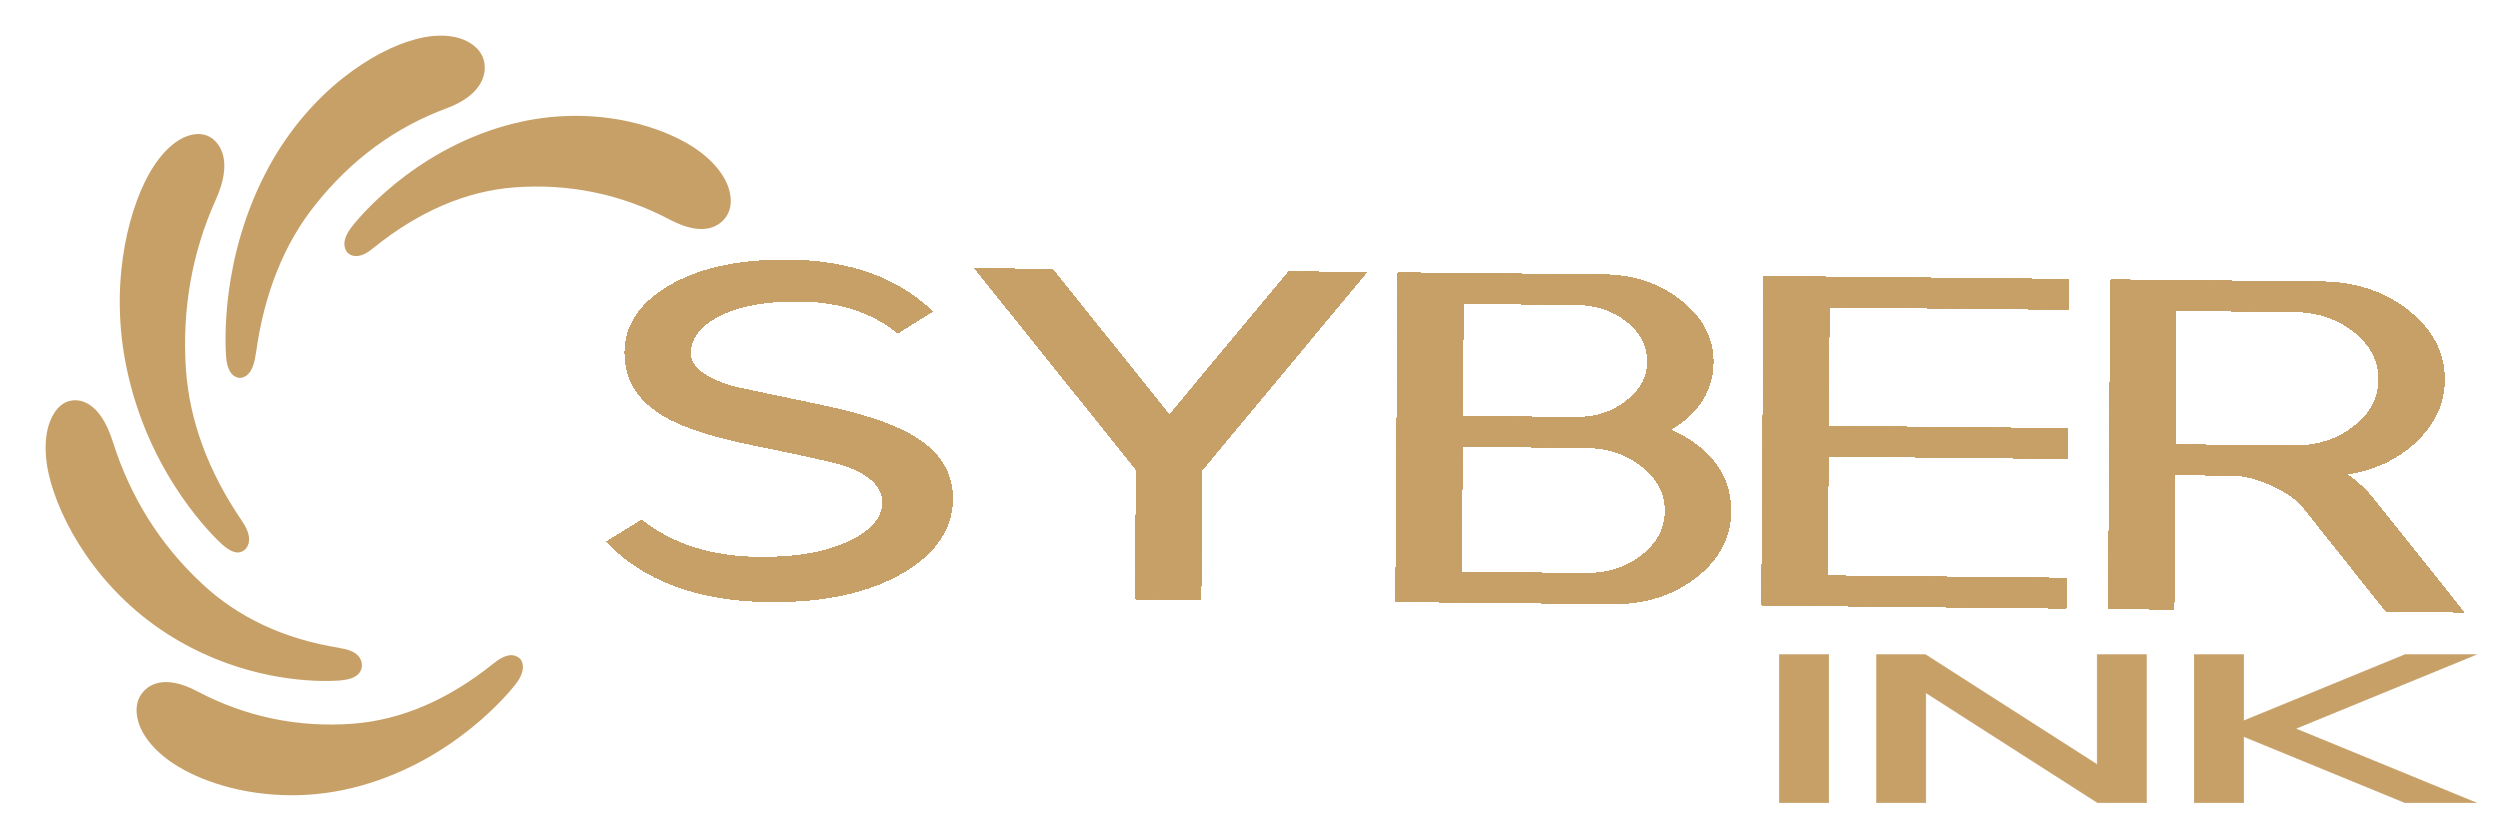
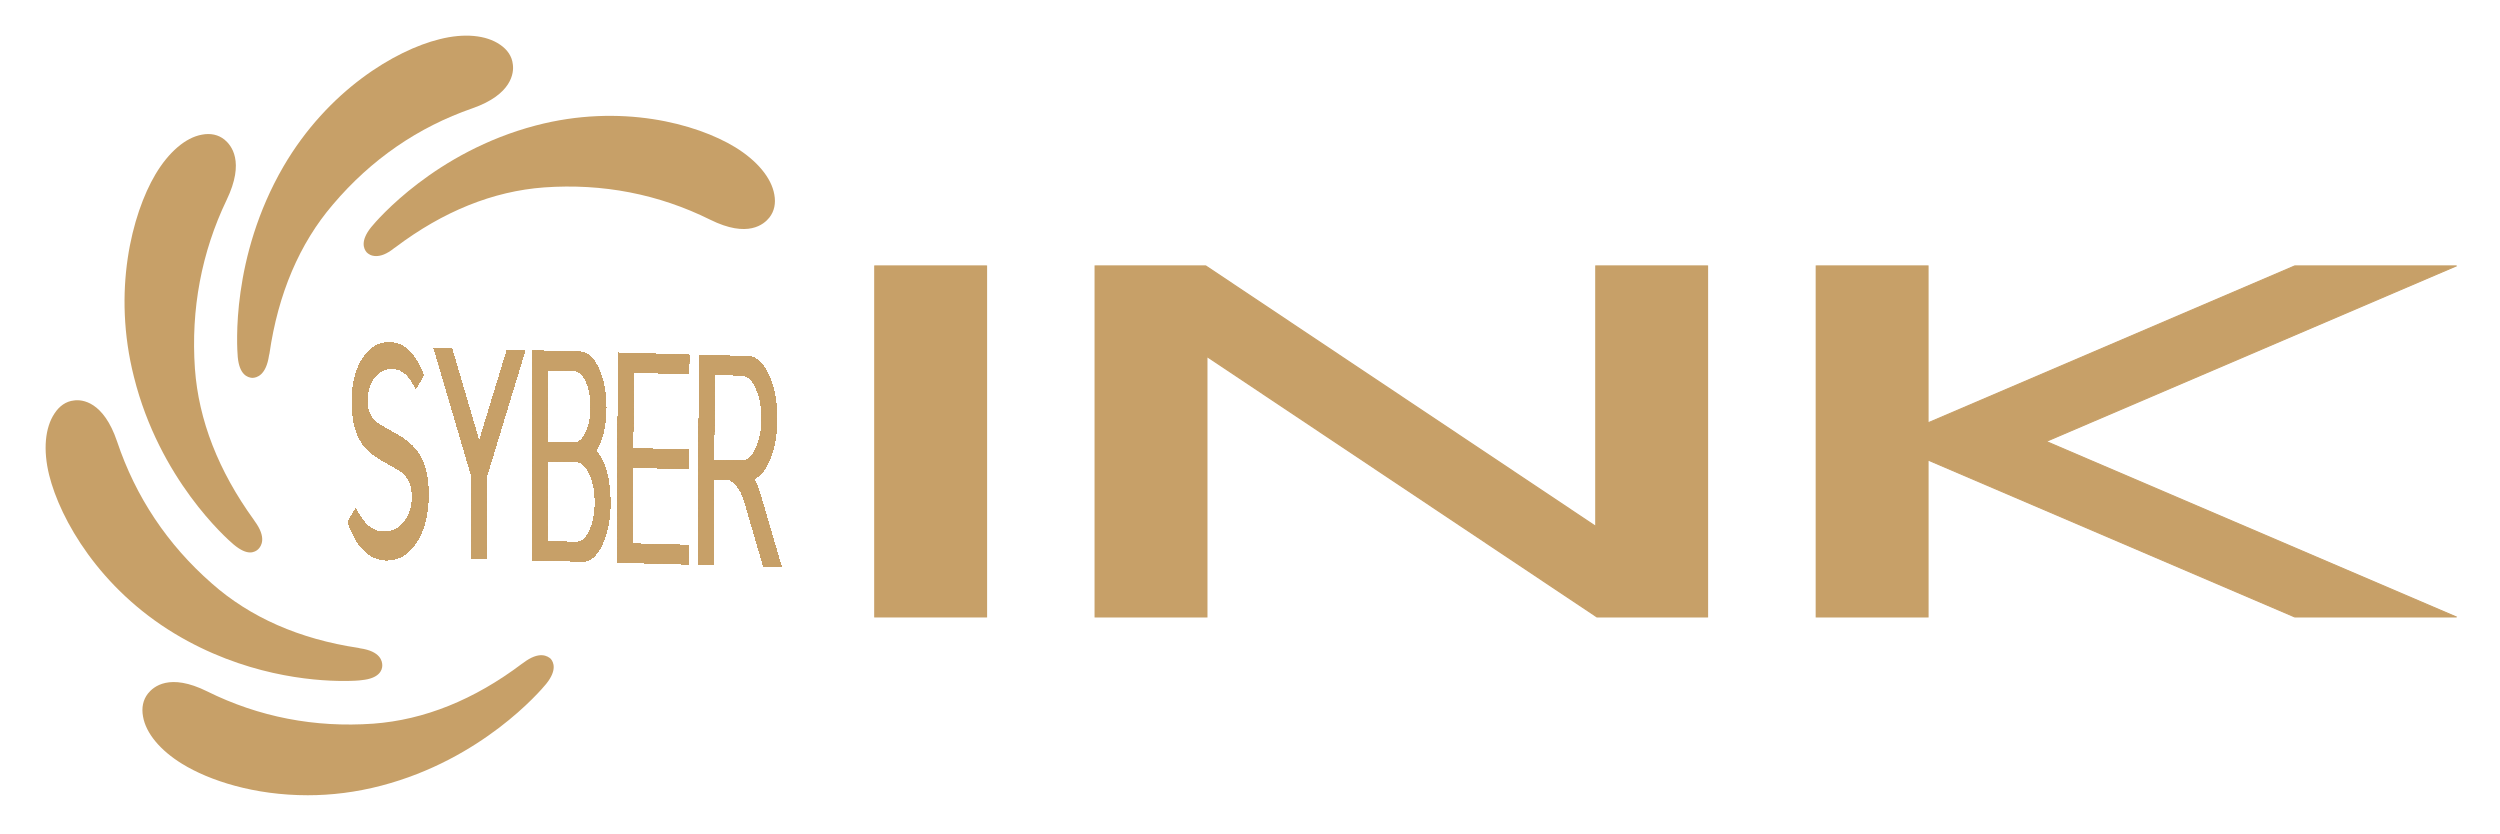
<svg xmlns="http://www.w3.org/2000/svg" id="svg_canvas" data-noselect="" viewBox="0 0 300 100" width="300" height="100" preserveAspectRatio="none" version="1.1">
  <defs id="defs2">
    <filter style="color-interpolation-filters:sRGB;" id="filter2661" x="-0" y="-0.001" width="1.001" height="1.002">
      <feColorMatrix values="1 0 0 0 0 0 1 0 0 0 0 0 1 0 0 0 0 0 5 -1 " result="colormatrix" id="feColorMatrix2657" />
      <feComposite in2="colormatrix" operator="arithmetic" k2="1" result="fbSourceGraphic" id="feComposite2659" />
      <feColorMatrix result="fbSourceGraphicAlpha" in="fbSourceGraphic" values="0 0 0 -1 0 0 0 0 -1 0 0 0 0 -1 0 0 0 0 1 0" id="feColorMatrix2681" />
      <feColorMatrix id="feColorMatrix2683" values="1 0 0 0 0 0 1 0 0 0 0 0 1 0 0 0 0 0 5 -1 " result="colormatrix" in="fbSourceGraphic" />
      <feComposite in2="colormatrix" id="feComposite2685" operator="arithmetic" k2="1" result="fbSourceGraphic" />
      <feColorMatrix result="fbSourceGraphicAlpha" in="fbSourceGraphic" values="0 0 0 -1 0 0 0 0 -1 0 0 0 0 -1 0 0 0 0 1 0" id="feColorMatrix2705" />
      <feColorMatrix id="feColorMatrix2707" values="1 0 0 0 0 0 1 0 0 0 0 0 1 0 0 0 0 0 5 -1 " result="colormatrix" in="fbSourceGraphic" />
      <feComposite in2="colormatrix" id="feComposite2709" operator="arithmetic" k2="1" result="composite" />
    </filter>
  </defs>
-   <g id="g22" transform="matrix(0.8052651,0,0,1.729166,14.95236,-150.0579)">
+   <g id="g22" transform="matrix(0.8571649,0,0,1.729166,15.56297,-150.0579)">
    <g id="g4156" transform="matrix(0.6045951,0,0,0.3046723,-11.85308,89.21146)">
      <svg version="1.1" id="图层_1" x="0px" y="0px" viewBox="0 0 177.3 181.7" xml:space="preserve" width="169.061" height="173.257" class="style-removed" preserveAspectRatio="none" data-parent="shape_1GlShPgHKN">
        <g id="g19">
          <path d="m 45.8,121.7 c 1.7,1.4 3,1.9 4,1.9 0.9,0 1.6,-0.4 2,-0.8 0.7,-0.7 2.1,-2.7 -0.9,-6.7 l -0.2,-0.3 C 42.1,104.1 37.3,92 36.4,79.7 35.4,65.5 38,51.9 44.1,39.4 48.6,30.2 45.2,26.3 43.6,25 c -1.5,-1.2 -3.4,-1.6 -5.5,-1.2 -4,0.7 -8.1,4.2 -11.3,9.5 -5.7,9.5 -10.5,27.9 -5.2,48.4 6.2,24.4 22.4,38.5 24.2,40 z" fill="#c7a068" stroke-width="0" id="path9" />
          <path d="m 72.5,154.3 c 2.3,0 3.8,-0.1 4.4,-0.2 4.3,-0.4 5,-2.4 5,-3.5 0,-1 -0.4,-3.4 -5.4,-4.1 l -0.4,-0.1 C 61.8,144.3 49.8,139.1 40.5,131 29.7,121.7 22,110.3 17.5,97.1 14.2,87.5 9,87 7,87.3 5.1,87.5 3.5,88.6 2.3,90.4 0,93.8 -0.5,99.1 1,105.1 c 2.7,10.7 12.3,27.1 30.5,37.9 16.7,9.9 33.2,11.3 41,11.3 z" fill="#c7a068" stroke-width="0" id="path11" />
          <path d="m 116.1,150 -0.3,0.2 c -11.6,8.6 -23.7,13.4 -36.1,14.3 -14.2,1 -27.8,-1.6 -40.3,-7.7 -9.2,-4.5 -13.1,-1.1 -14.4,0.5 v 0 c -1.2,1.5 -1.6,3.4 -1.2,5.5 0.7,4 4.2,8.1 9.5,11.3 6.6,4 17.5,7.5 30.5,7.5 5.7,0 11.7,-0.7 17.9,-2.3 24.4,-6.3 38.5,-22.5 40,-24.3 2.7,-3.3 1.8,-5.2 1.1,-6 -0.7,-0.6 -2.7,-2 -6.7,1 z" fill="#c7a068" stroke-width="0" id="path13" />
          <path d="m 177.1,38.1 c -0.7,-4 -4.2,-8.1 -9.5,-11.3 -9.5,-5.7 -27.9,-10.5 -48.4,-5.2 -24.4,6.3 -38.5,22.5 -40,24.3 -2.7,3.3 -1.8,5.2 -1.1,6 0.4,0.4 1.1,0.9 2.3,0.9 1.1,0 2.5,-0.4 4.4,-1.9 l 0.3,-0.2 c 11.6,-8.6 23.7,-13.4 36.1,-14.3 14.2,-1 27.8,1.6 40.3,7.7 9.2,4.5 13.1,1.1 14.4,-0.5 v 0 c 1.2,-1.5 1.6,-3.4 1.2,-5.5 z" fill="#c7a068" stroke-width="0" id="path15" />
          <path d="m 50.3,81.9 c 0,0 0.1,0 0,0 1.1,0 3.4,-0.6 4.1,-5.4 l 0.1,-0.4 C 56.6,61.8 61.8,49.8 69.9,40.5 79.2,29.7 90.6,22 103.8,17.5 113.4,14.2 113.9,9 113.6,7 113.4,5.1 112.3,3.5 110.5,2.3 107.1,0 101.8,-0.5 95.8,1 85.1,3.6 68.7,13.2 57.9,31.4 45.1,53.1 46.6,74.5 46.8,76.9 c 0.4,4.3 2.4,4.9 3.5,5 z" fill="#c7a068" stroke-width="0" id="path17" />
        </g>
      </svg>
    </g>
  </g>
-   <g id="g37" transform="matrix(2.850391,0,0,2.329274,135.9873,-24.97252)">
+   <g id="g37" transform="matrix(6.469336,0,0,5.514215,-71.04318,-213.1438)">
    <svg version="1.1" width="115.08" height="151.12" viewBox="0 0 115.08 151.12" data-parent="shape_dAo2NnXjl4" id="svg35">
      <g data-width="30.986025390625" transform="matrix(0.9858113,0,0,0.5213222,26.19851,10.56327)" id="g33">
        <path d="M 3.12,-2.42 V -17.08 H 1.03 v 14.66 z" transform="translate(0,82.06)" fill="#c7a068" stroke="#c7a068" stroke-width="0.035" data-glyph-w="4.1465234375" data-glyph-h="21.90267578125" data-glyph-ascender="17.6124609375" data-glyph-descender="-4.29021484375" id="path27" />
        <path d="M 3.1,-17.08 H 1.03 v 14.66 h 2.09 v -10.89 l 7.35,10.89 h 2.07 v -14.66 h -2.09 v 10.89 z" transform="translate(4.146523,82.06)" fill="#c7a068" stroke="#c7a068" stroke-width="0.035" data-glyph-w="13.56857421875" data-glyph-h="21.90267578125" data-glyph-ascender="17.6124609375" data-glyph-descender="-4.29021484375" id="path29" />
        <path d="m 3.12,-8.98 6.91,6.56 h 3.04 l -7.72,-7.33 7.72,-7.33 h -3.04 l -6.91,6.56 v -6.56 H 1.03 v 14.66 h 2.09 z" transform="translate(17.7151,82.06)" fill="#c7a068" stroke="#c7a068" stroke-width="0.035" data-glyph-w="13.270927734375" data-glyph-h="21.90267578125" data-glyph-ascender="17.6124609375" data-glyph-descender="-4.29021484375" id="path31" />
      </g>
    </svg>
  </g>
-   <g id="g56" transform="matrix(0.811941,0.00758073,-0.00426558,0.6037846,-2.818587,-21.00829)" style="filter:url(#filter2661)">
+   <g id="g56" transform="matrix(0.1896645,0.00483015,-9.964093e-4,0.3847089,24.05985,7.82857)" style="filter:url(#filter2661)">
    <svg version="1.1" width="562.24" height="543.36" viewBox="0 0 562.24 543.36" data-parent="shape_lqIjDNFO7J" id="svg54">
      <g data-width="259.8112890625" transform="matrix(1.068501,7.5635911e-4,3.1648685e-4,1.128739,92.2258,-188.5768)" id="g52">
        <path d="m 49.22,-15.57 q 0,7.82 -6.72,12.99 v 0 Q 35.42,2.8 24.06,2.8 v 0 Q 9.3,2.8 1.48,-7.45 v 0 l 4.79,-3.84 q 6.42,6.35 16.31,6.35 v 0 q 7.75,0 12.54,-3.03 v 0 q 4.5,-2.8 4.5,-6.86 v 0 q 0,-4.28 -5.53,-6.57 v 0 q -1.84,-0.74 -12.32,-3.32 v 0 q -8.49,-2.07 -12.32,-4.87 v 0 Q 3.84,-33.57 3.84,-40.81 v 0 q 0,-7.08 5.9,-11.65 v 0 q 6.27,-4.87 16.6,-4.87 v 0 q 12.62,0 19.93,8.78 v 0 l -4.73,3.83 q -5.38,-5.46 -13.65,-5.46 v 0 q -6.86,0 -11.07,2.73 v 0 q -3.98,2.66 -3.98,6.64 v 0 q 0,3.62 5.68,5.76 v 0 q 0.81,0.3 12.55,3.25 v 0 q 8.41,2.14 12.47,5.09 v 0 q 5.68,4.06 5.68,11.14 z" transform="translate(0,299.68)" fill="#c7a068" stroke="#c7a068" stroke-width="0.126" data-glyph-w="50.6930859375" data-glyph-h="73.7890625" data-glyph-ascender="64.934375" data-glyph-descender="-8.8546875" id="path42" />
        <path d="M 23.98,-21.03 V 1.7 h 9 V -21.03 L 55.56,-56.15 H 44.86 L 28.48,-30.7 12.18,-56.15 H 1.48 Z" transform="translate(50.69309,299.68)" fill="#c7a068" stroke="#c7a068" stroke-width="0.126" data-glyph-w="57.038945312500005" data-glyph-h="73.7890625" data-glyph-ascender="64.934375" data-glyph-descender="-8.8546875" id="path44" />
        <path d="M 2.95,-56.15 V 1.7 h 29.89 q 6.78,0 11.58,-4.8 v 0 q 4.72,-4.8 4.72,-11.58 v 0 q 0,-9.6 -8.41,-14.32 v 0 q 5.83,-4.57 5.83,-11.95 v 0 q 0,-6.35 -4.5,-10.78 v 0 q -4.43,-4.42 -10.7,-4.42 v 0 z m 9,30.4 h 17.12 q 4.58,0 7.82,3.24 v 0 q 3.25,3.25 3.25,7.83 v 0 q 0,4.64 -3.25,7.89 v 0 q -3.24,3.25 -7.82,3.25 v 0 H 11.95 Z M 27.6,-30.99 H 11.95 V -50.91 H 27.6 q 4.13,0 7.01,2.87 v 0 q 2.95,2.95 2.95,7.09 v 0 q 0,4.13 -2.95,7.01 v 0 q -2.88,2.95 -7.01,2.95 z" transform="translate(107.732,299.68)" fill="#c7a068" stroke="#c7a068" stroke-width="0.126" data-glyph-w="50.619296875" data-glyph-h="73.7890625" data-glyph-ascender="64.934375" data-glyph-descender="-8.8546875" id="path46" />
        <path d="M 45.01,1.7 H 2.95 v -57.85 h 42.06 v 5.24 H 11.95 v 21.03 h 33.06 v 5.23 H 11.95 v 21.11 h 33.06 z" transform="translate(158.3513,299.68)" fill="#c7a068" stroke="#c7a068" stroke-width="0.126" data-glyph-w="47.962890625" data-glyph-h="73.7890625" data-glyph-ascender="64.934375" data-glyph-descender="-8.8546875" id="path48" />
        <path d="M 2.95,-56.15 V 1.7 h 9 v -23.69 h 8.12 q 2.21,0 5.17,1.62 v 0 q 3.24,1.78 4.64,4.06 v 0 L 41.32,1.7 h 10.7 L 39.55,-17.86 q -1.55,-2.51 -3.84,-4.5 v 0 q 5.83,-1.25 9.6,-5.9 v 0 q 3.83,-4.72 3.83,-10.85 v 0 q 0,-7.08 -4.94,-12.03 v 0 q -5.02,-5.01 -12.1,-5.01 v 0 z m 25.39,28.92 H 11.95 v -23.68 h 16.39 q 4.87,0 8.33,3.46 v 0 q 3.47,3.47 3.47,8.34 v 0 q 0,4.95 -3.47,8.41 v 0 q -3.46,3.47 -8.33,3.47 z" transform="translate(206.3142,299.68)" fill="#c7a068" stroke="#c7a068" stroke-width="0.126" data-glyph-w="53.4970703125" data-glyph-h="73.7890625" data-glyph-ascender="64.934375" data-glyph-descender="-8.8546875" id="path50" />
      </g>
    </svg>
  </g>
  <path id="rect59" style="fill:url(#wm_tile)" d="M 0,0 V 100 H 300 V 0 Z m 18.529,8.723 c 1.656,0.008 2.832,1.953 1.375,4.682 -0.167,0.312 -0.293,0.649 -0.5,0.936 -1.439,1.997 -1.271,1.546 -2.688,3.059 -0.948,1.013 -1.809,2.091 -2.756,3.107 -1.815,2.041 -4.241,3.174 -6.699,4.232 -4.546,1.958 -6.522,-2.655 -1.969,-4.596 1.826,-0.778 3.675,-1.532 5.02,-3.059 0.992,-1.048 1.881,-2.168 2.869,-3.221 0.514,-0.547 1.374,-1.284 1.812,-1.879 0.21,-0.285 0.333,-0.623 0.5,-0.936 0.874,-1.637 2.041,-2.331 3.035,-2.326 z" />
</svg>
